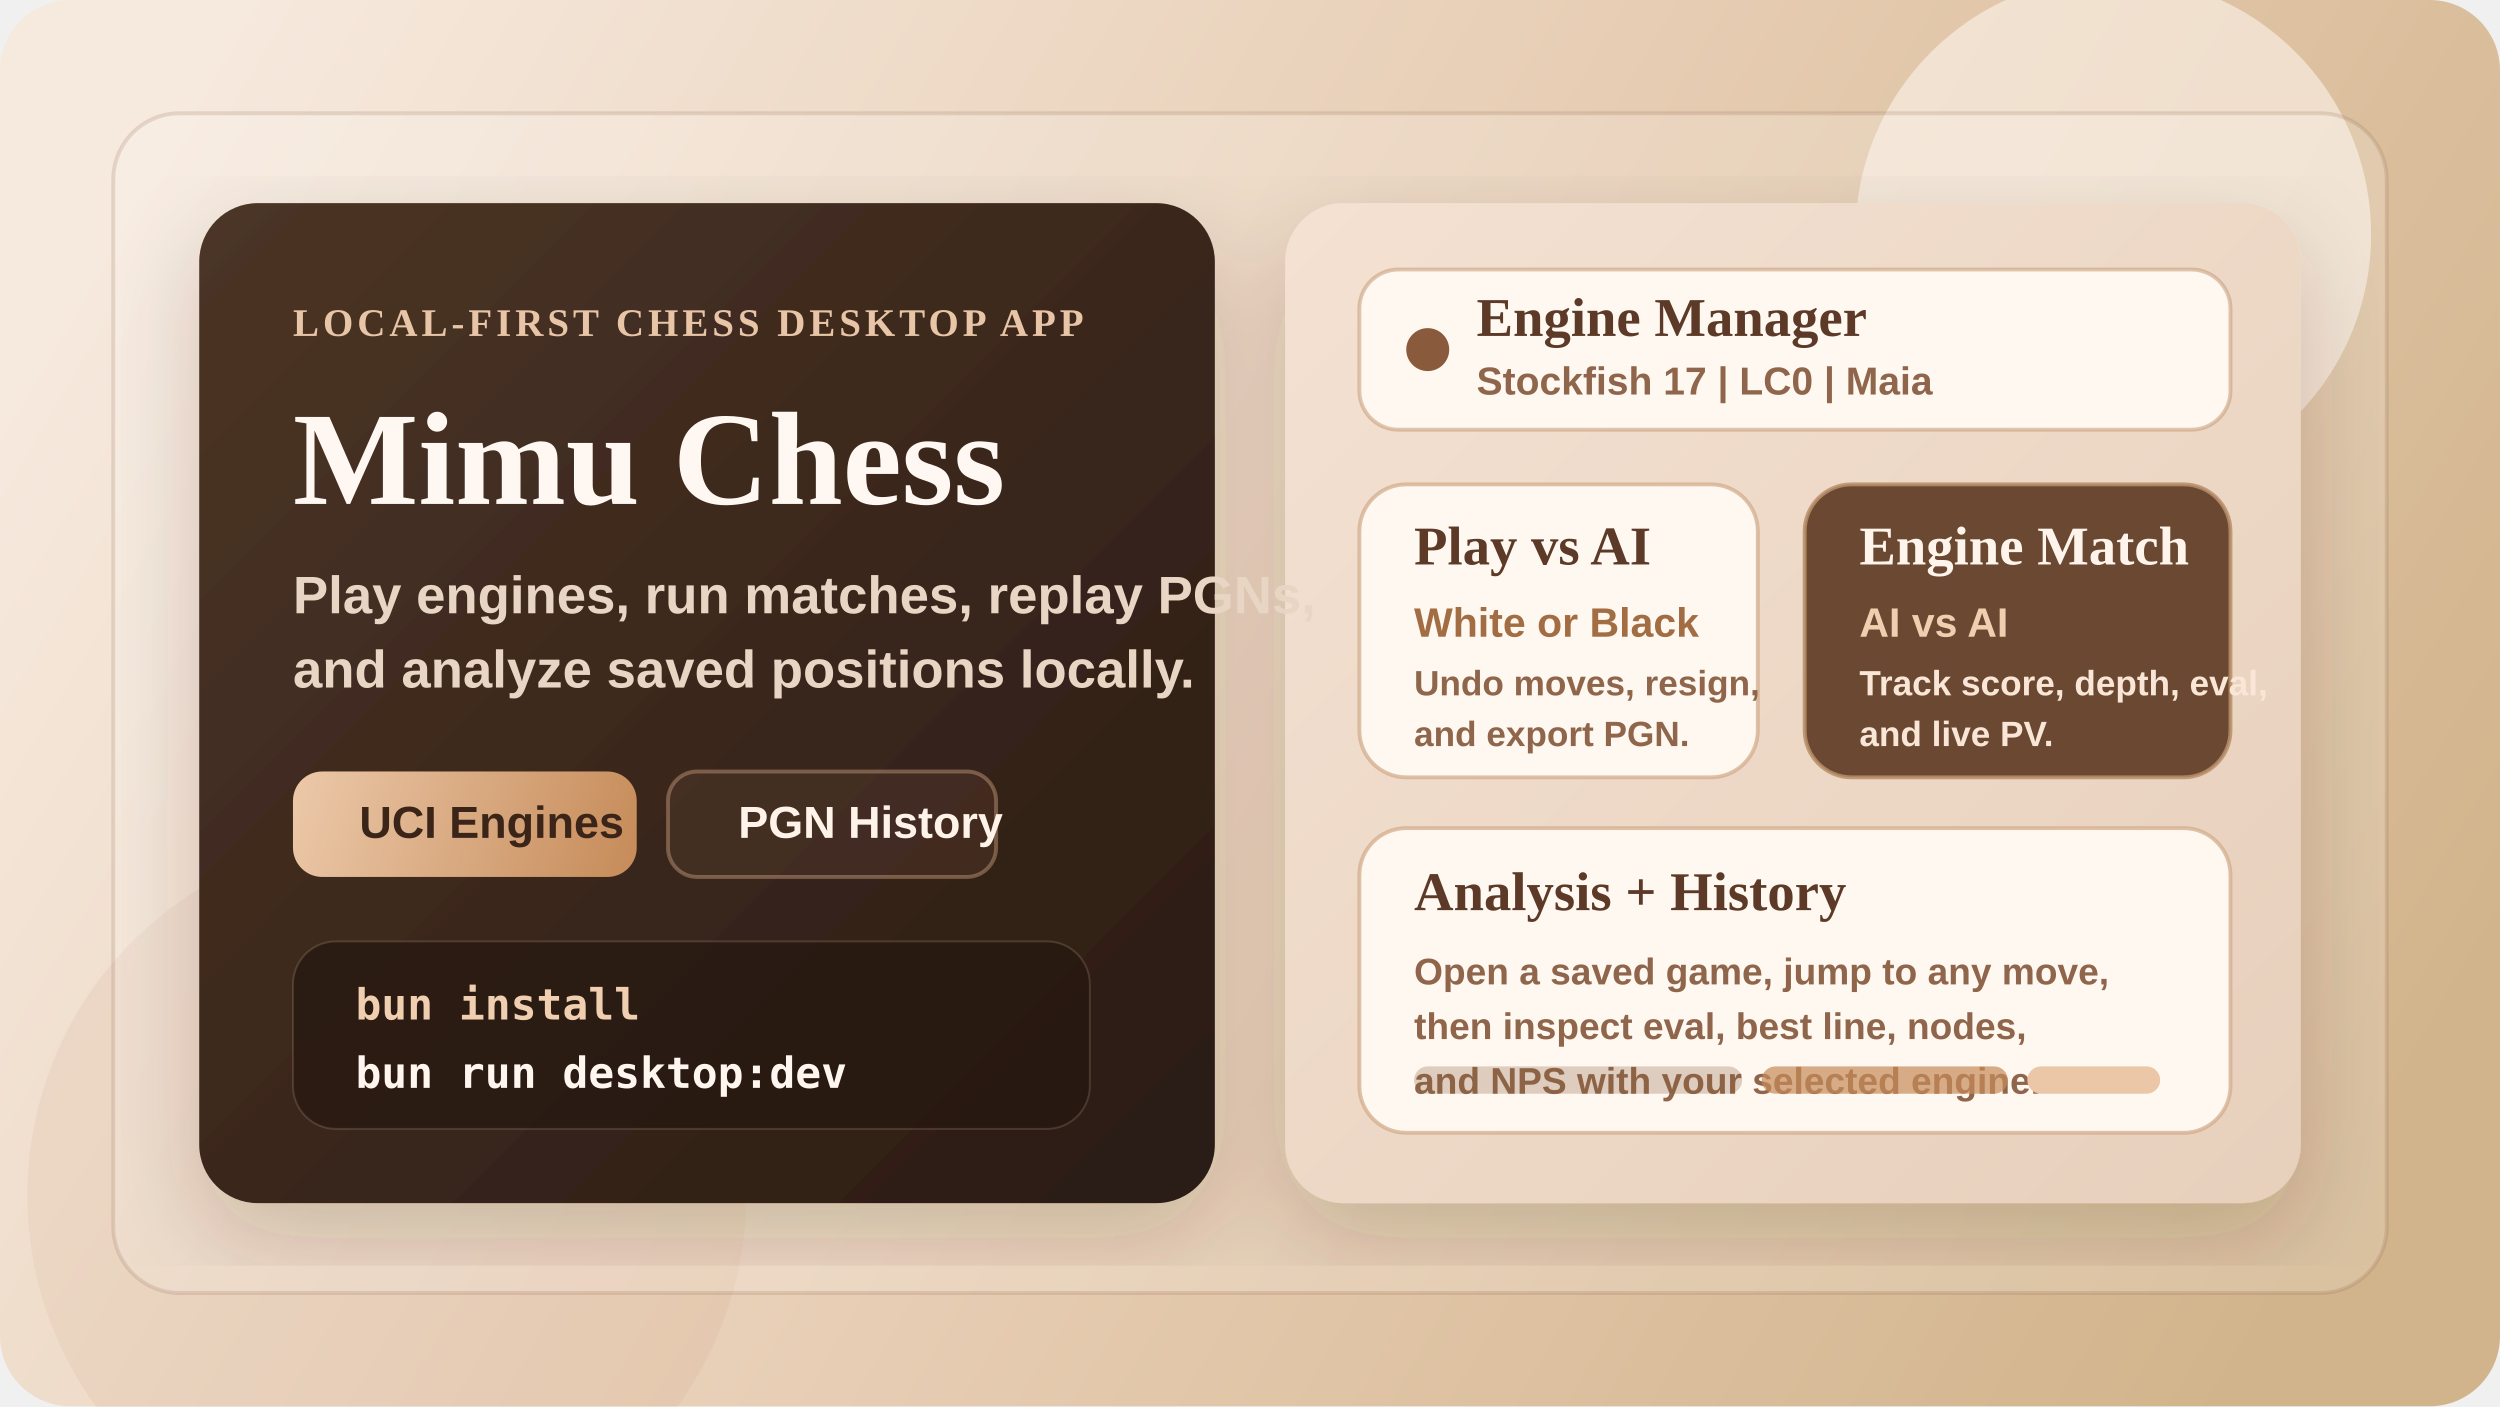
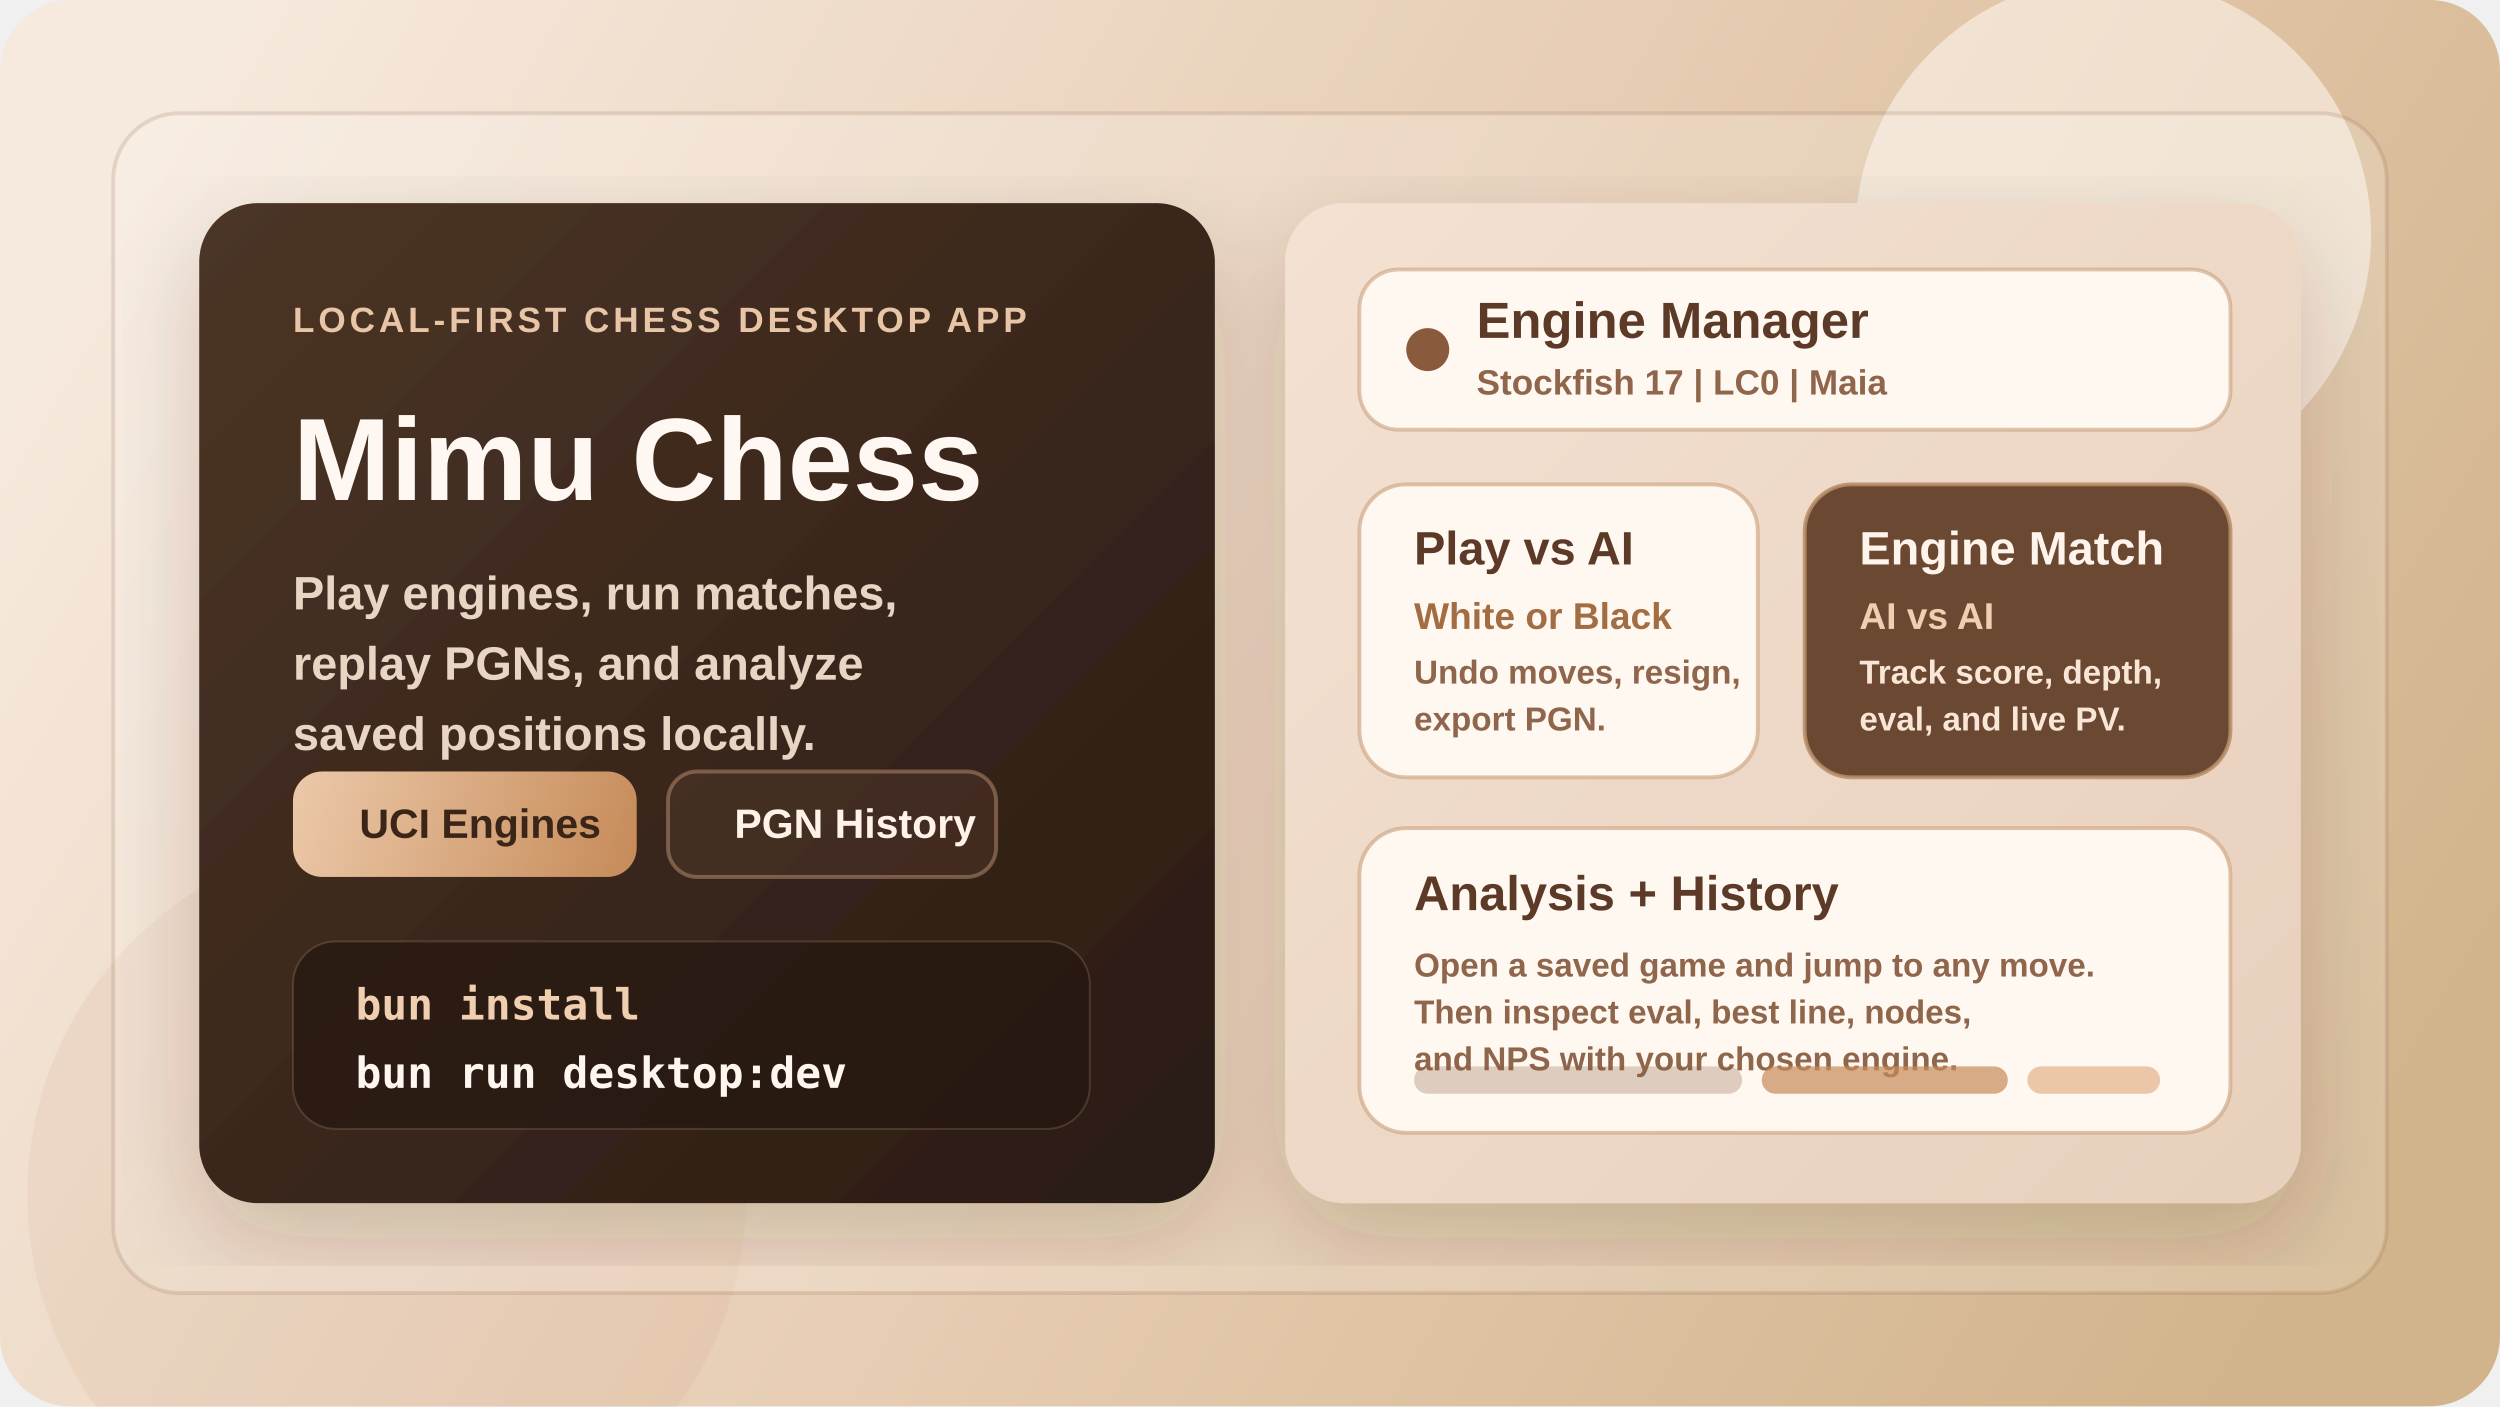
<svg xmlns="http://www.w3.org/2000/svg" width="1280" height="720" viewBox="0 0 1280 720" fill="none">
  <defs>
    <linearGradient id="bg" x1="98" y1="46" x2="1164" y2="674" gradientUnits="userSpaceOnUse">
      <stop stop-color="#F6E9DD" />
      <stop offset="0.52" stop-color="#E6CCB2" />
      <stop offset="1" stop-color="#D2B48C" />
    </linearGradient>
    <linearGradient id="panelLeft" x1="122" y1="108" x2="620" y2="604" gradientUnits="userSpaceOnUse">
      <stop stop-color="#4B3425" />
      <stop offset="1" stop-color="#2A1B14" />
    </linearGradient>
    <linearGradient id="panelRight" x1="666" y1="108" x2="1162" y2="604" gradientUnits="userSpaceOnUse">
      <stop stop-color="#F4E1D2" />
      <stop offset="1" stop-color="#E7D0BC" />
    </linearGradient>
    <linearGradient id="accent" x1="153" y1="404" x2="322" y2="457" gradientUnits="userSpaceOnUse">
      <stop stop-color="#EBC7A7" />
      <stop offset="1" stop-color="#C68B59" />
    </linearGradient>
    <filter id="shadow" x="62" y="72" width="1156" height="576" filterUnits="userSpaceOnUse" color-interpolation-filters="sRGB">
      <feDropShadow dx="0" dy="18" stdDeviation="24" flood-color="#3A2518" flood-opacity="0.18" />
    </filter>
  </defs>
  <rect width="1280" height="720" rx="36" fill="url(#bg)" />
  <circle cx="1082" cy="120" r="132" fill="#FFF7F0" fill-opacity="0.55" />
  <circle cx="198" cy="612" r="184" fill="#B07A50" fill-opacity="0.08" />
  <rect x="58" y="58" width="1164" height="604" rx="34" fill="#FFFFFF" fill-opacity="0.18" stroke="#7A4F32" stroke-opacity="0.16" stroke-width="2" />
  <g filter="url(#shadow)">
    <rect x="102" y="104" width="520" height="512" rx="30" fill="url(#panelLeft)" />
    <rect x="658" y="104" width="520" height="512" rx="30" fill="url(#panelRight)" />
  </g>
-   <text x="150" y="172" fill="#E7C5A6" font-family="Georgia, 'Times New Roman', serif" font-size="20" font-weight="700" letter-spacing="2">LOCAL-FIRST CHESS DESKTOP APP</text>
-   <text x="150" y="258" fill="#FFF8F2" font-family="Georgia, 'Times New Roman', serif" font-size="68" font-weight="700">Mimu Chess</text>
-   <text x="150" y="314" fill="#E8D5C4" font-family="'Trebuchet MS', Arial, sans-serif" font-size="27" font-weight="600">
-     <tspan x="150" dy="0">Play engines, run matches, replay PGNs,</tspan>
-     <tspan x="150" dy="38">and analyze saved positions locally.</tspan>
+   <text x="150" y="170" fill="#E7C5A6" font-family="Arial, sans-serif" font-size="18" font-weight="700" letter-spacing="2">LOCAL-FIRST CHESS DESKTOP APP</text>
+   <text x="150" y="256" fill="#FFF8F2" font-family="Arial, sans-serif" font-size="60" font-weight="700">Mimu Chess</text>
+   <text x="150" y="312" fill="#E8D5C4" font-family="Arial, sans-serif" font-size="24" font-weight="600">
+     <tspan x="150" dy="0">Play engines, run matches,</tspan>
+     <tspan x="150" dy="36">replay PGNs, and analyze</tspan>
+     <tspan x="150" dy="36">saved positions locally.</tspan>
  </text>
  <rect x="150" y="395" width="176" height="54" rx="15" fill="url(#accent)" />
-   <text x="184" y="429" fill="#3B2418" font-family="'Trebuchet MS', Arial, sans-serif" font-size="23" font-weight="700">UCI Engines</text>
+   <text x="184" y="429" fill="#3B2418" font-family="Arial, sans-serif" font-size="21" font-weight="700">UCI Engines</text>
  <rect x="342" y="395" width="168" height="54" rx="15" fill="#5A3E2E" fill-opacity="0.35" stroke="#C89F7C" stroke-opacity="0.45" stroke-width="2" />
-   <text x="378" y="429" fill="#FFF3E9" font-family="'Trebuchet MS', Arial, sans-serif" font-size="23" font-weight="700">PGN History</text>
+   <text x="376" y="429" fill="#FFF3E9" font-family="Arial, sans-serif" font-size="21" font-weight="700">PGN History</text>
  <rect x="150" y="482" width="408" height="96" rx="22" fill="#241710" fill-opacity="0.68" stroke="#E4C4A6" stroke-opacity="0.18" />
  <text x="182" y="522" fill="#F0CFB1" font-family="Consolas, monospace" font-size="22" font-weight="700">bun install</text>
  <text x="182" y="557" fill="#FFF6EF" font-family="Consolas, monospace" font-size="22" font-weight="700">bun run desktop:dev</text>
  <rect x="696" y="138" width="446" height="82" rx="20" fill="#FFF8F1" stroke="#C49A77" stroke-opacity="0.55" stroke-width="2" />
  <circle cx="731" cy="179" r="11" fill="#8A5A3C" />
-   <text x="756" y="172" fill="#5C3A27" font-family="Georgia, 'Times New Roman', serif" font-size="28" font-weight="700">Engine Manager</text>
-   <text x="756" y="202" fill="#8F664B" font-family="'Trebuchet MS', Arial, sans-serif" font-size="20" font-weight="600">Stockfish 17 | LC0 | Maia</text>
+   <text x="756" y="173" fill="#5C3A27" font-family="Arial, sans-serif" font-size="26" font-weight="700">Engine Manager</text>
+   <text x="756" y="202" fill="#8F664B" font-family="Arial, sans-serif" font-size="18" font-weight="600">Stockfish 17 | LC0 | Maia</text>
  <rect x="696" y="248" width="204" height="150" rx="24" fill="#FFF8F1" stroke="#D1AB89" stroke-opacity="0.72" stroke-width="2" />
-   <text x="724" y="289" fill="#5C3A27" font-family="Georgia, 'Times New Roman', serif" font-size="28" font-weight="700">Play vs AI</text>
-   <text x="724" y="326" fill="#A36D44" font-family="'Trebuchet MS', Arial, sans-serif" font-size="21" font-weight="700">White or Black</text>
-   <text x="724" y="356" fill="#8F664B" font-family="'Trebuchet MS', Arial, sans-serif" font-size="18" font-weight="600">
+   <text x="724" y="289" fill="#5C3A27" font-family="Arial, sans-serif" font-size="24" font-weight="700">Play vs AI</text>
+   <text x="724" y="322" fill="#A36D44" font-family="Arial, sans-serif" font-size="19" font-weight="700">White or Black</text>
+   <text x="724" y="350" fill="#8F664B" font-family="Arial, sans-serif" font-size="17" font-weight="600">
    <tspan x="724" dy="0">Undo moves, resign,</tspan>
-     <tspan x="724" dy="26">and export PGN.</tspan>
+     <tspan x="724" dy="24">export PGN.</tspan>
  </text>
  <rect x="924" y="248" width="218" height="150" rx="24" fill="#6A4832" stroke="#B98E69" stroke-opacity="0.85" stroke-width="2" />
-   <text x="952" y="289" fill="#FFF4EB" font-family="Georgia, 'Times New Roman', serif" font-size="28" font-weight="700">Engine Match</text>
-   <text x="952" y="326" fill="#F0CFB1" font-family="'Trebuchet MS', Arial, sans-serif" font-size="21" font-weight="700">AI vs AI</text>
-   <text x="952" y="356" fill="#F9E6D6" font-family="'Trebuchet MS', Arial, sans-serif" font-size="18" font-weight="600">
-     <tspan x="952" dy="0">Track score, depth, eval,</tspan>
-     <tspan x="952" dy="26">and live PV.</tspan>
+   <text x="952" y="289" fill="#FFF4EB" font-family="Arial, sans-serif" font-size="24" font-weight="700">Engine Match</text>
+   <text x="952" y="322" fill="#F0CFB1" font-family="Arial, sans-serif" font-size="19" font-weight="700">AI vs AI</text>
+   <text x="952" y="350" fill="#F9E6D6" font-family="Arial, sans-serif" font-size="17" font-weight="600">
+     <tspan x="952" dy="0">Track score, depth,</tspan>
+     <tspan x="952" dy="24">eval, and live PV.</tspan>
  </text>
  <rect x="696" y="424" width="446" height="156" rx="24" fill="#FFF8F1" stroke="#D1AB89" stroke-opacity="0.72" stroke-width="2" />
-   <text x="724" y="466" fill="#5C3A27" font-family="Georgia, 'Times New Roman', serif" font-size="28" font-weight="700">Analysis + History</text>
-   <text x="724" y="504" fill="#8F664B" font-family="'Trebuchet MS', Arial, sans-serif" font-size="19" font-weight="600">
-     <tspan x="724" dy="0">Open a saved game, jump to any move,</tspan>
-     <tspan x="724" dy="28">then inspect eval, best line, nodes,</tspan>
-     <tspan x="724" dy="28">and NPS with your selected engine.</tspan>
+   <text x="724" y="466" fill="#5C3A27" font-family="Arial, sans-serif" font-size="25" font-weight="700">Analysis + History</text>
+   <text x="724" y="500" fill="#8F664B" font-family="Arial, sans-serif" font-size="17" font-weight="600">
+     <tspan x="724" dy="0">Open a saved game and jump to any move.</tspan>
+     <tspan x="724" dy="24">Then inspect eval, best line, nodes,</tspan>
+     <tspan x="724" dy="24">and NPS with your chosen engine.</tspan>
  </text>
  <rect x="724" y="546" width="168" height="14" rx="7" fill="#8A5A3C" fill-opacity="0.28" />
  <rect x="902" y="546" width="126" height="14" rx="7" fill="#C68B59" fill-opacity="0.7" />
  <rect x="1038" y="546" width="68" height="14" rx="7" fill="#EBC7A7" />
</svg>
